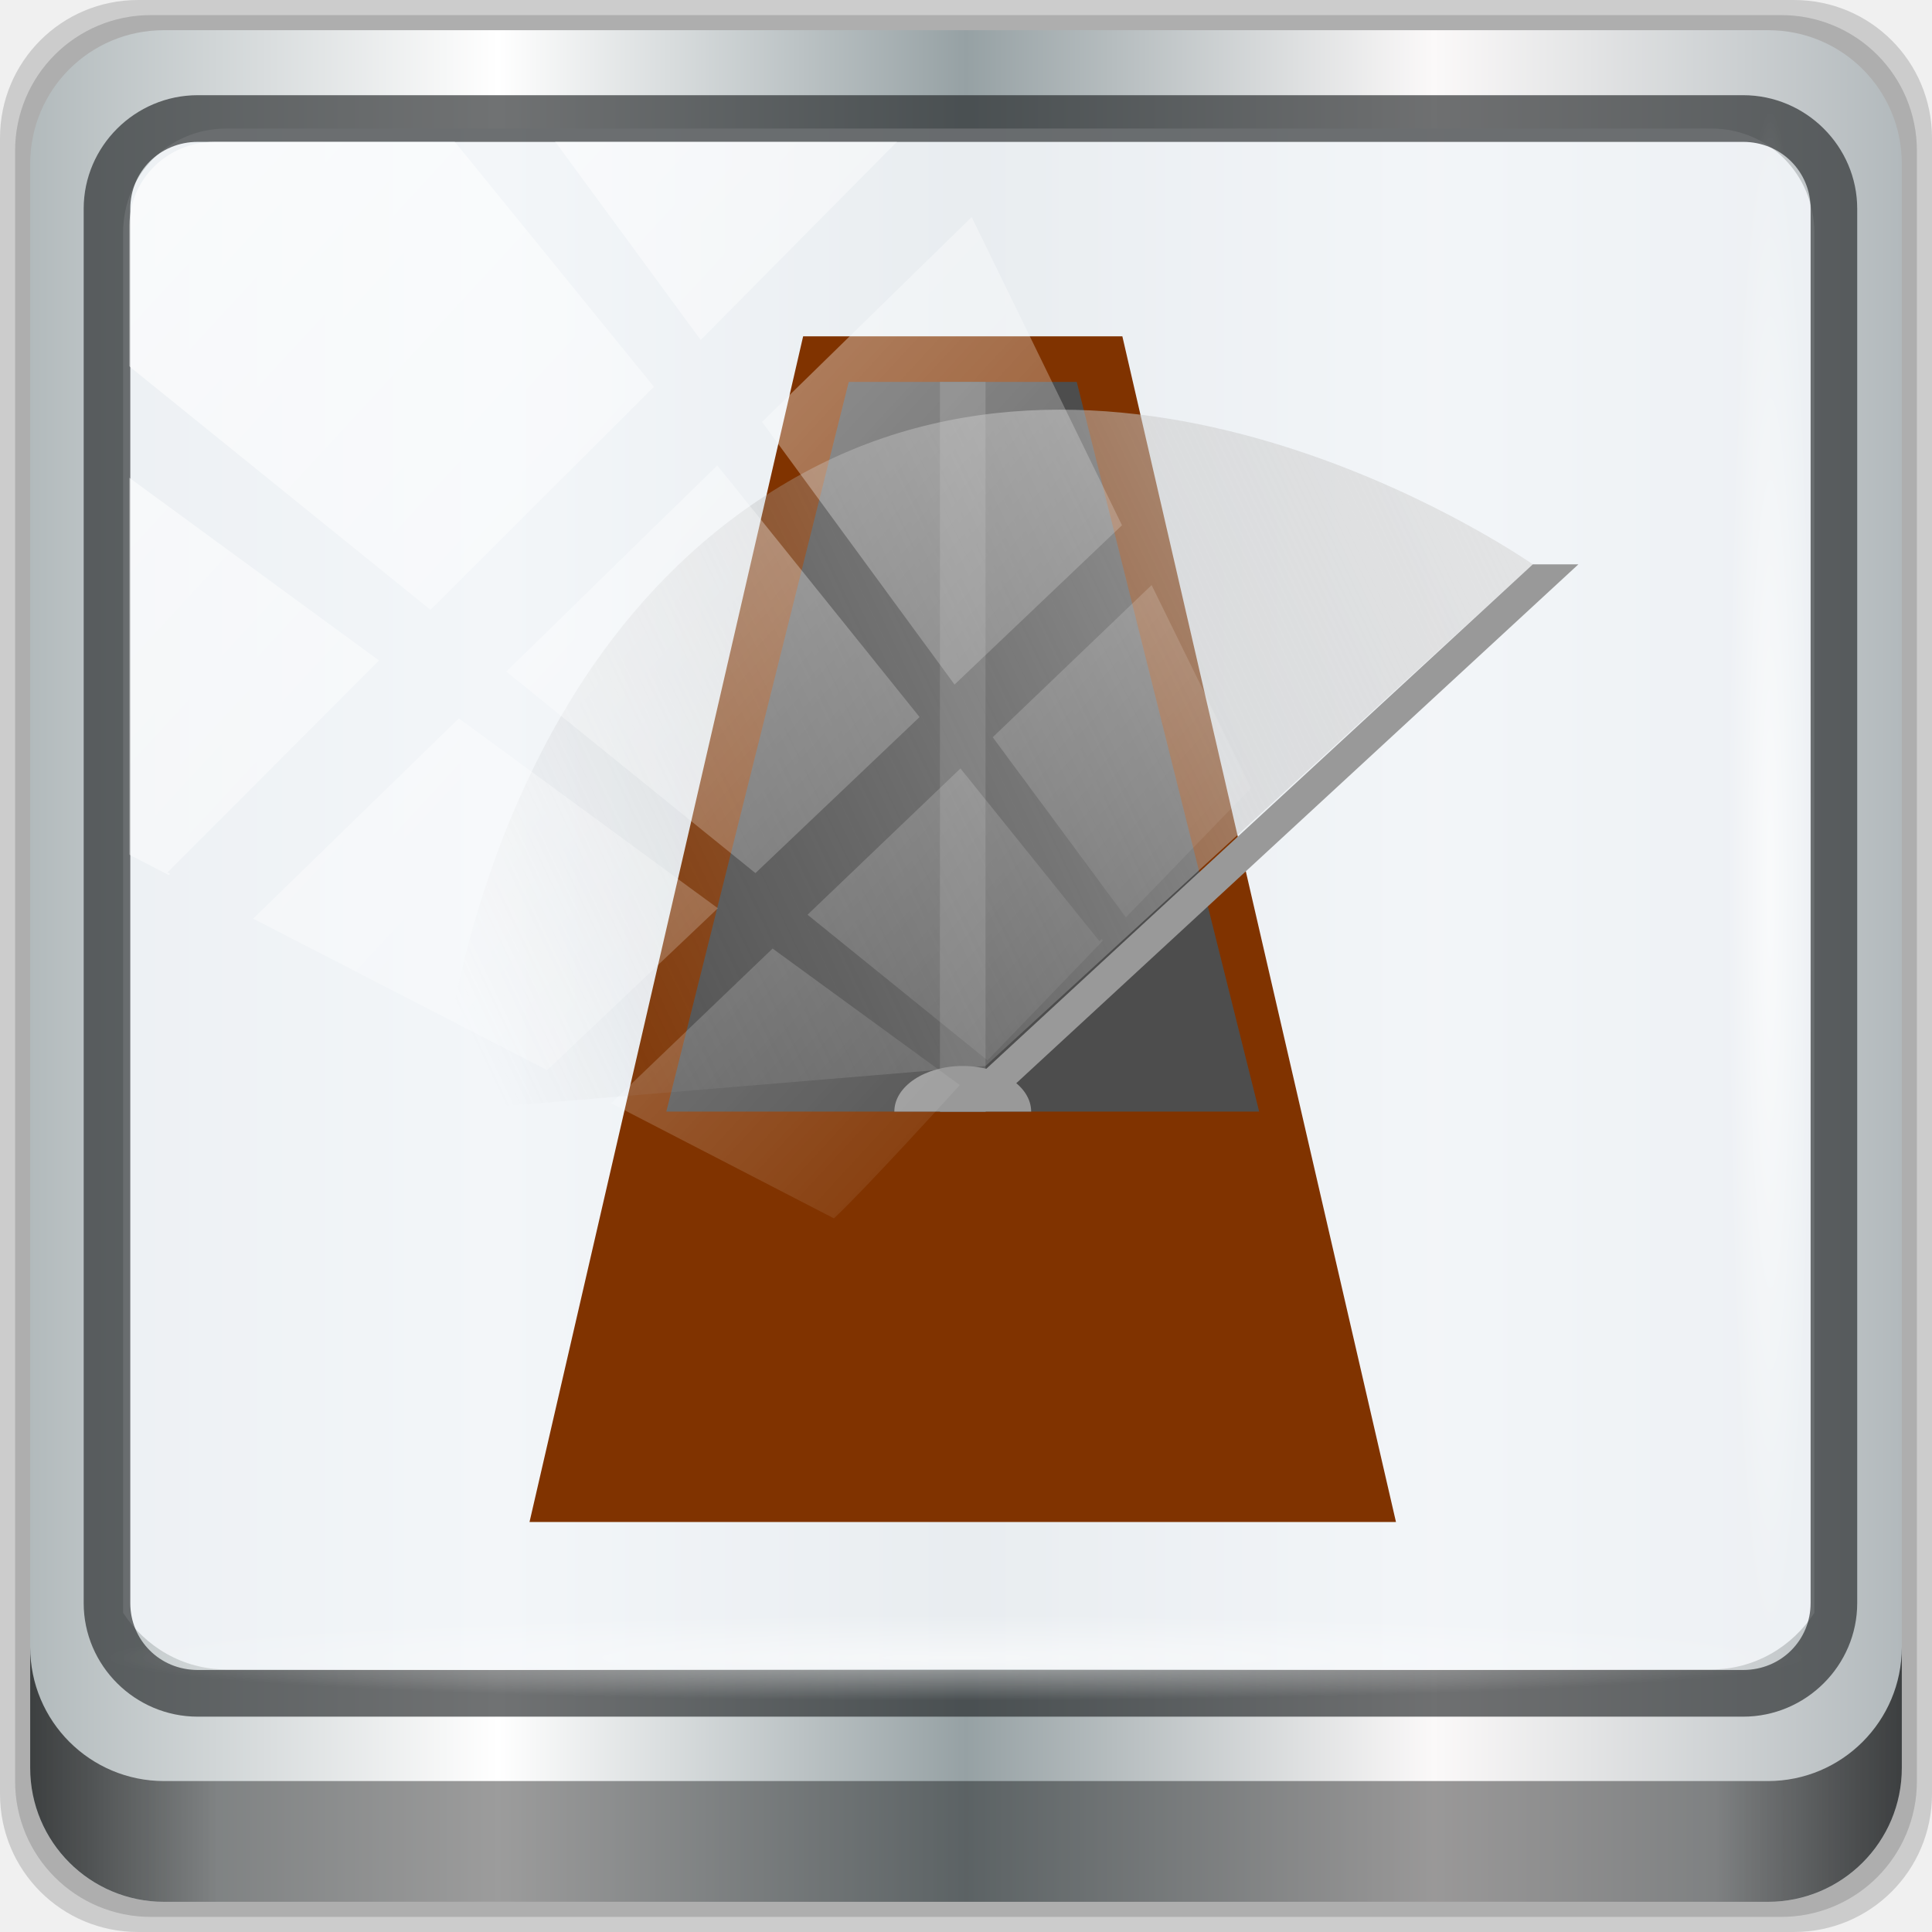
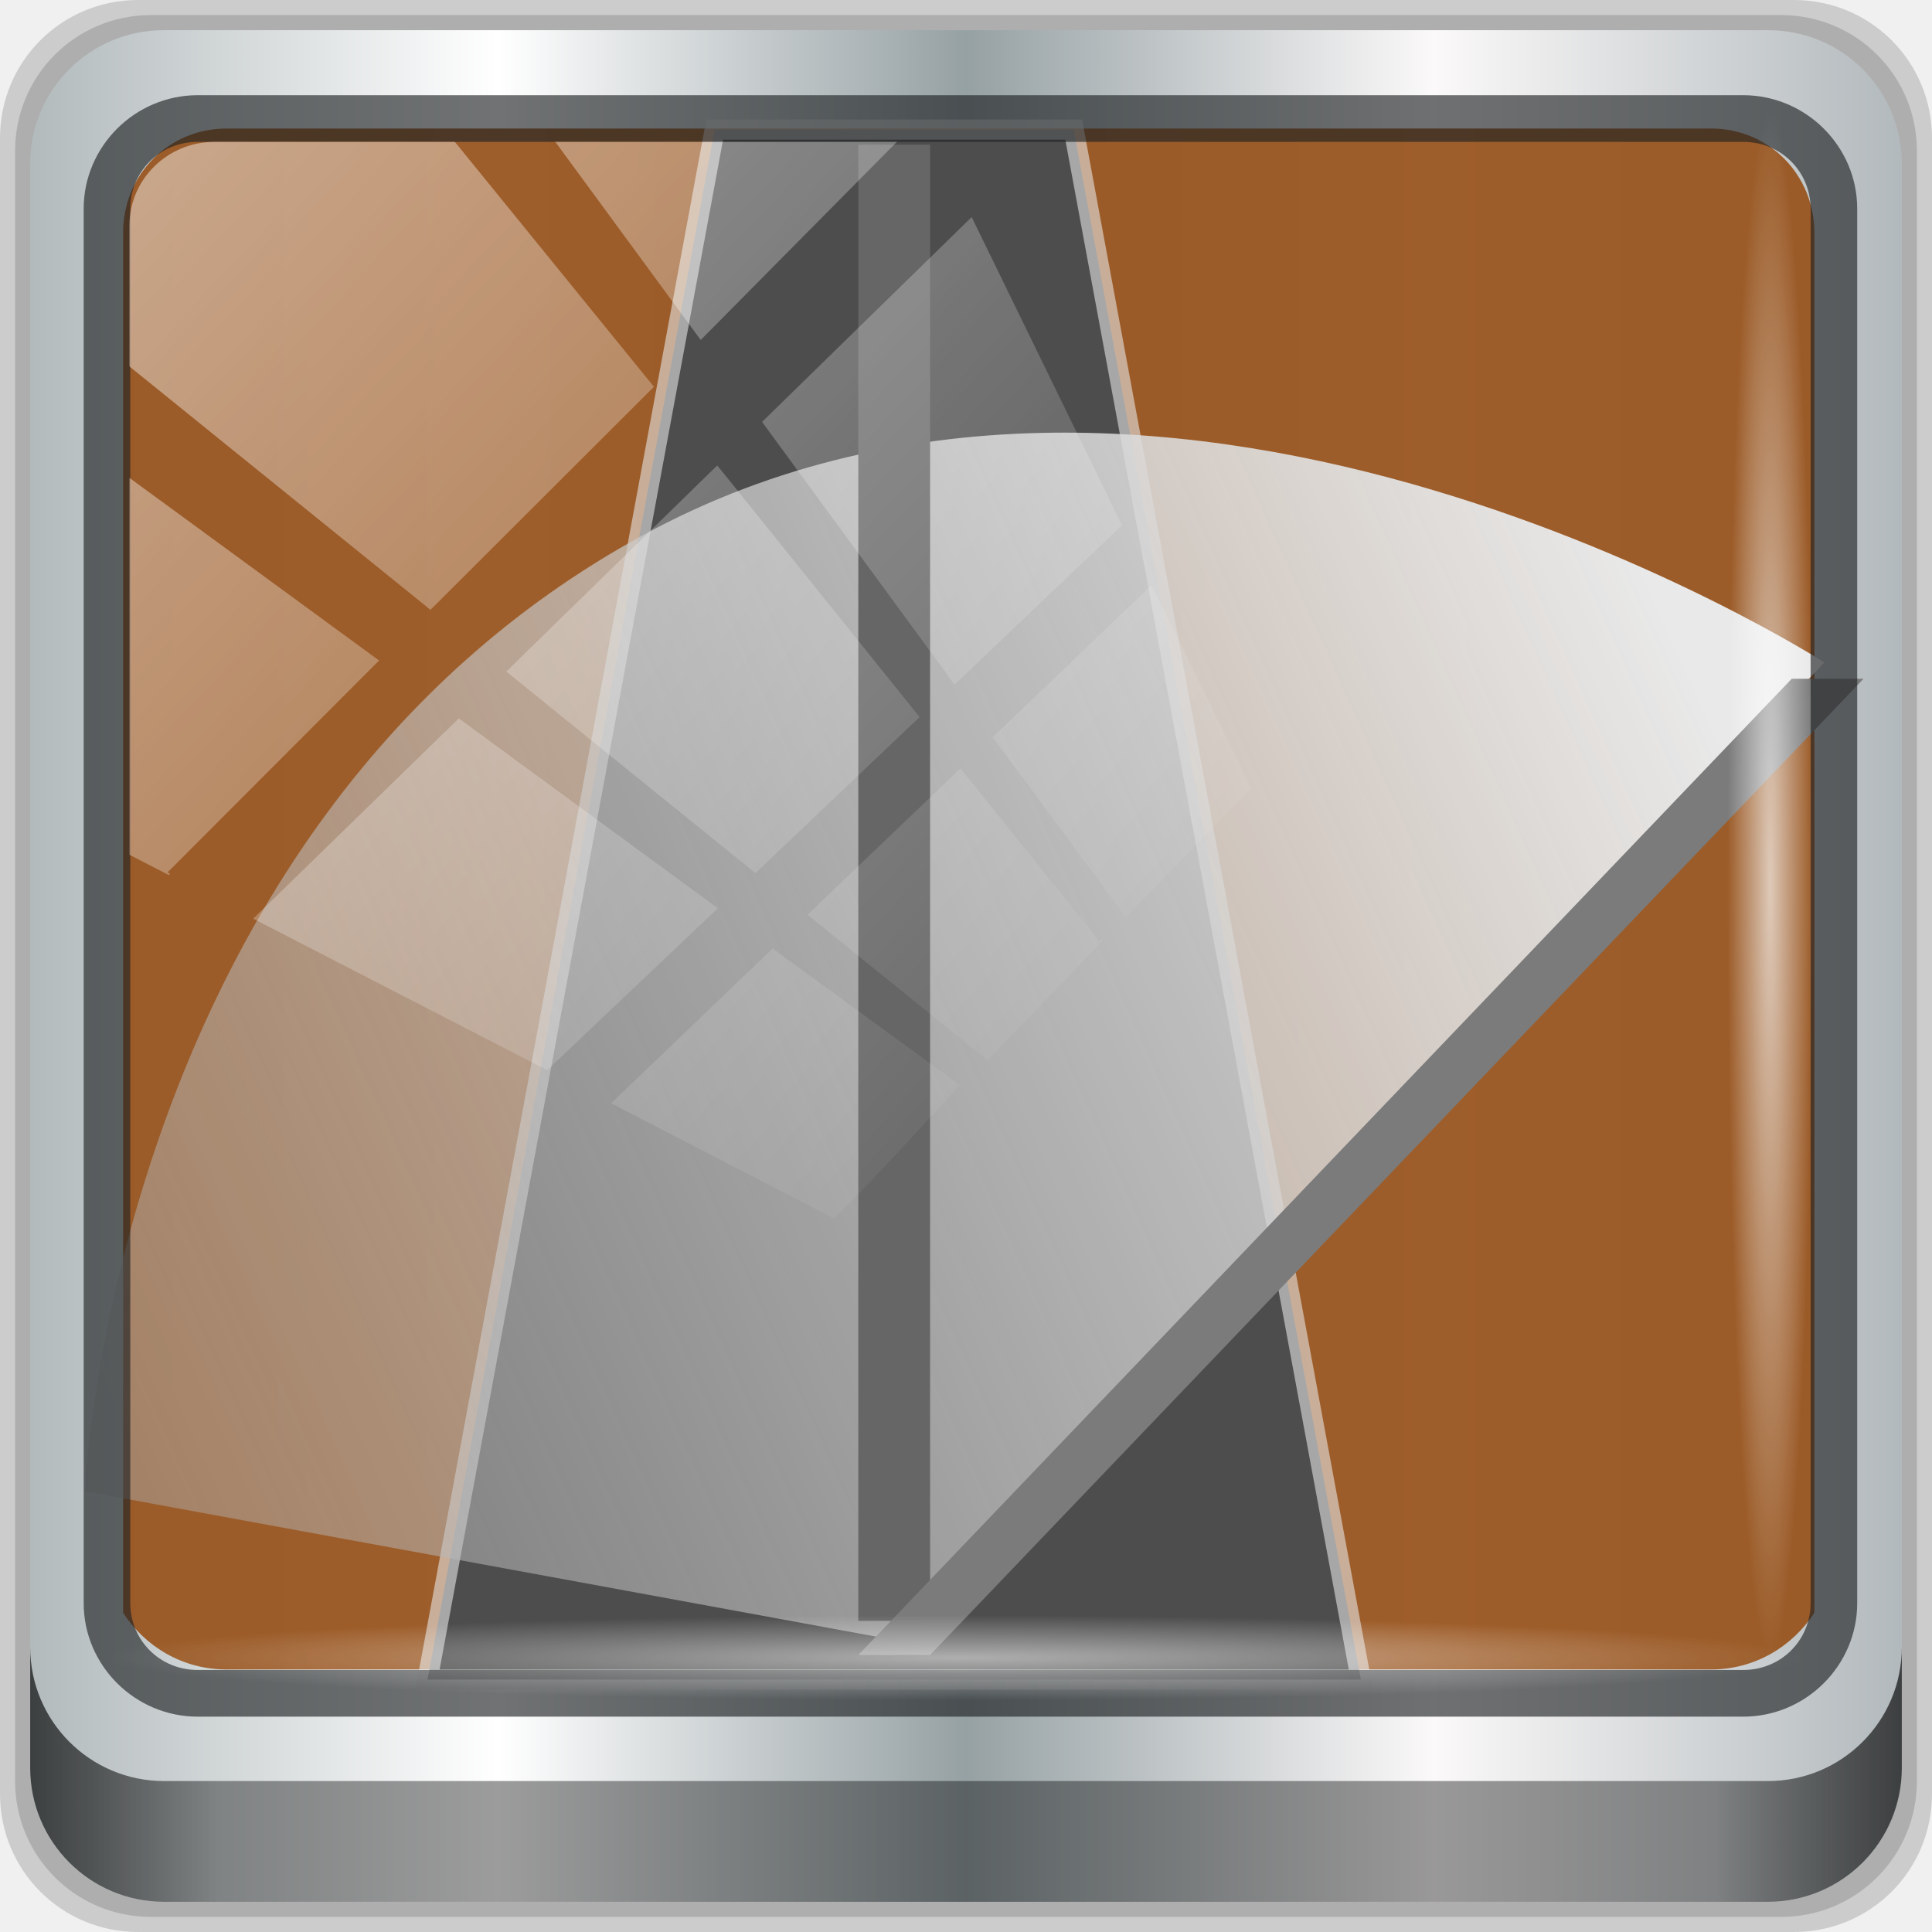
<svg xmlns="http://www.w3.org/2000/svg" xmlns:xlink="http://www.w3.org/1999/xlink" viewBox="0 0 48 48" version="1.1" id="svg46">
  <defs id="defs12">
    <linearGradient id="linearGradient3003" y1="1" x2="0" y2="47" gradientUnits="userSpaceOnUse">
      <stop style="stop-color:#eb892d;stop-opacity:1" id="stop2" />
      <stop offset="1" style="stop-color:#e97f1b;stop-opacity:1" id="stop4" />
    </linearGradient>
    <linearGradient id="linearGradient3073" x1="37" y1="14" x2="14" y2="25" gradientUnits="userSpaceOnUse">
      <stop style="stop-color:#dcdcdc;stop-opacity:0.706" id="stop7" />
      <stop offset="1" style="stop-color:#969696;stop-opacity:0" id="stop9" />
    </linearGradient>
    <linearGradient xlink:href="#linearGradient6139-0" id="linearGradient4071" gradientUnits="userSpaceOnUse" gradientTransform="matrix(0.5535714,0,0,0.5535713,-2.571429,-2.017857)" x1="6" y1="47" x2="90" y2="47" />
    <linearGradient id="linearGradient6139-0">
      <stop id="stop6141-2" offset="0" style="stop-color:#b2babc;stop-opacity:1" />
      <stop style="stop-color:#ffffff;stop-opacity:1;" offset="0.25" id="stop6151-0" />
      <stop style="stop-color:#96a1a4;stop-opacity:1" offset="0.5" id="stop6147-1" />
      <stop id="stop6149-4" offset="0.75" style="stop-color:#fbf9f9;stop-opacity:1;" />
      <stop id="stop6143-4" offset="1" style="stop-color:#b2b9bc;stop-opacity:1" />
    </linearGradient>
    <linearGradient gradientTransform="scale(0.5)" xlink:href="#linearGradient3832-0-6-1-1" id="linearGradient4129" x1="1.5" y1="88.172" x2="94.5" y2="88.172" gradientUnits="userSpaceOnUse" />
    <linearGradient id="linearGradient3832-0-6-1-1">
      <stop style="stop-color:#000000;stop-opacity:1;" offset="0" id="stop3834-6-3-7-1" />
      <stop id="stop3872-2-4" offset="0.1" style="stop-color:#000000;stop-opacity:0.588;" />
      <stop style="stop-color:#000000;stop-opacity:0.588;" offset="0.9" id="stop3844-6-2-7-6" />
      <stop style="stop-color:#000000;stop-opacity:1;" offset="1" id="stop3836-5-0-2-9" />
    </linearGradient>
    <radialGradient xlink:href="#linearGradient3737" id="radialGradient7462" gradientUnits="userSpaceOnUse" gradientTransform="matrix(0.4875669,0,0,0.02459536,16.94935,40.08335)" cx="13.948" cy="44.893" fx="13.948" fy="44.893" r="43.199" />
    <linearGradient id="linearGradient3737">
      <stop offset="0" style="stop-color:#ffffff;stop-opacity:1" id="stop3739" />
      <stop offset="1" style="stop-color:#ffffff;stop-opacity:0" id="stop3741" />
    </linearGradient>
    <radialGradient xlink:href="#linearGradient3737" id="radialGradient7464" gradientUnits="userSpaceOnUse" gradientTransform="matrix(0.4441633,0,0,0.02459536,15.77225,-45.08415)" cx="13.948" cy="44.893" fx="13.948" fy="44.893" r="43.199" />
    <linearGradient xlink:href="#linearGradient3737" id="linearGradient4767" gradientUnits="userSpaceOnUse" x1="2.771" y1="-28.642" x2="50.528" y2="14.514" />
    <clipPath id="clipPath4156-4-1" clipPathUnits="userSpaceOnUse">
      <path id="path4158-0-8" d="m 27.046,-55.695 -14.214,13.321 h 0.061 l 15.653,21.771 10.231,-10.546 C 38.562,-32.302 27.468,-54.819 27.046,-55.695 Z M 9.647,-39.383 -5.241,-25.321 15.988,-7.806 26.372,-18.383 Z m 31.491,12.951 -9.741,9.714 8.945,12.458 7.781,-7.555 z m -49.84,4.379 -13.754,12.982 26.283,13.846 0.061,-0.062 -0.123,-0.062 L 13.599,-5.401 -8.702,-22.053 Z m 38.015,7.401 -9.803,9.775 11.579,9.559 7.628,-7.401 -8.669,-11.009 z m 20.187,5.674 -7.383,7.216 6.188,8.542 5.82,-6.137 z m -32.195,6.322 -9.557,9.498 13.662,7.185 7.934,-7.678 z m 23.312,2.374 -7.107,6.938 8.363,6.907 5.361,-5.674 -0.061,-0.092 -0.092,0.123 -6.464,-8.203 z m -8.73,8.542 -7.505,7.339 10.354,5.458 c 1.397,-1.321 5.675,-6.123 5.851,-6.322 z" style="opacity:0.6;fill:#ffffff;fill-opacity:1;stroke:none" />
    </clipPath>
    <linearGradient id="ButtonShadow-16" gradientTransform="scale(1.005865,0.994169)" x1="45.448" y1="92.54" x2="45.448" y2="7.017" gradientUnits="userSpaceOnUse">
      <stop style="stop-color:#000000;stop-opacity:1;" offset="0" id="stop3750-6" />
      <stop style="stop-color:#000000;stop-opacity:0.588;" offset="1" id="stop3752-4" />
    </linearGradient>
    <clipPath clipPathUnits="userSpaceOnUse" id="clipPath4355-7">
      <rect style="fill:#ffffff;fill-opacity:1;fill-rule:nonzero;stroke:none" id="rect4357-5" width="84" height="80" x="6" y="6" rx="6" ry="6" />
    </clipPath>
    <clipPath clipPathUnits="userSpaceOnUse" id="clipPath4355-9">
      <rect style="fill:#ffffff;fill-opacity:1;fill-rule:nonzero;stroke:none" id="rect4357-1" width="84" height="80" x="6" y="6" rx="6" ry="6" />
    </clipPath>
    <clipPath clipPathUnits="userSpaceOnUse" id="clipPath4355-1">
      <rect style="fill:#ffffff;fill-opacity:1;fill-rule:nonzero;stroke:none" id="rect4357-9" width="84" height="80" x="6" y="6" rx="6" ry="6" />
    </clipPath>
    <clipPath clipPathUnits="userSpaceOnUse" id="clipPath3943-52-0">
      <path id="path3945-4-1" d="m 69.781,20.844 -5,3.438 c 5.587,5.537 9,13.328 9,21.812 0,8.434 -3.377,16.096 -8.906,21.625 l 5,3.438 C 76.078,64.576 80,55.844 80,46.094 c 2e-6,-9.797 -3.963,-18.66 -10.219,-25.25 z M 40,24.062 28.906,36.219 H 21.5 c -0.823,0 -1.5,0.677 -1.5,1.5 v 1 14.844 1 c 0,0.823 0.684,1.61 1.5,1.5 h 7.406 L 40,68 V 66 26.062 Z m 20.594,3.281 -5,3.438 L 55.5,30.875 c 3.938,3.89 6.406,9.25 6.406,15.219 0,5.921 -2.43,11.148 -6.312,15.031 l 0.094,0.094 5.094,3.438 c 4.475,-4.908 7.25,-11.402 7.25,-18.562 0,-7.231 -2.879,-13.831 -7.438,-18.75 z m -9.25,6.5 -5.219,3.625 c 2.222,2.218 3.719,5.24 3.719,8.625 0,3.337 -1.459,6.228 -3.625,8.438 l 5.219,3.625 c 2.822,-3.237 4.531,-7.434 4.531,-12.062 0,-4.673 -1.754,-9.001 -4.625,-12.25 z" style="color:#000000;display:inline;overflow:visible;visibility:visible;opacity:0.8;fill:#ff00ff;fill-opacity:1;fill-rule:nonzero;stroke:none;stroke-width:1;marker:none;enable-background:accumulate" />
    </clipPath>
-     <linearGradient id="linearGradient3073-3" x1="37" y1="14" x2="14" y2="25" gradientUnits="userSpaceOnUse">
-       <stop style="stop-color:#dcdcdc;stop-opacity:0.706" id="stop7-6" />
-       <stop offset="1" style="stop-color:#969696;stop-opacity:0" id="stop9-7" />
+     <linearGradient id="linearGradient3073-3" x1="37" y1="14" x2="14" y2="25" gradientUnits="userSpaceOnUse" gradientTransform="matrix(1.132986,0,0,1.132986,-64.65254,24.39635)">
+       <stop style="stop-color:#e9e9e9;stop-opacity:1" id="stop7-6" />
+       <stop offset="1" style="stop-color:#b0b0b0;stop-opacity:0.461" id="stop9-7" />
    </linearGradient>
+     <linearGradient xlink:href="#linearGradient3073-3" id="linearGradient927" gradientUnits="userSpaceOnUse" gradientTransform="matrix(1.132986,0,0,1.132986,-64.65254,24.39635)" x1="36.088" y1="15.026" x2="14" y2="25" />
  </defs>
  <path style="display:inline;opacity:0.15;fill:#000000;fill-opacity:1;fill-rule:nonzero;stroke:none;stroke-width:0.5" d="M 44.571,0 H 3.429 C 1.529,0 2.0851044e-7,1.529 2.0851044e-7,3.429 V 44.571 C 2.0851044e-7,46.471 1.529,48 3.429,48 H 44.571 C 46.471,48 48,46.471 48,44.571 V 3.429 C 48,1.529 46.471,0 44.571,0 Z" id="path3288" />
  <path id="path4085" d="M 44.25,0.375 H 3.75 c -1.87,0 -3.375,1.505 -3.375,3.375 V 44.25 c 0,1.87 1.505,3.375 3.375,3.375 H 44.25 C 46.12,47.625 47.625,46.12 47.625,44.25 V 3.75 C 47.625,1.88 46.12,0.375 44.25,0.375 Z" style="display:inline;opacity:0.15;fill:#000000;fill-opacity:1;fill-rule:nonzero;stroke:none;stroke-width:0.5" />
  <path style="display:inline;fill:url(#linearGradient4071);fill-opacity:1;fill-rule:nonzero;stroke:none;stroke-width:0.5" d="M 43.929,0.75 H 4.071 C 2.231,0.75 0.75,2.231 0.75,4.071 V 43.929 c 0,1.84 1.481,3.321 3.321,3.321 H 43.929 c 1.84,0 3.321,-1.481 3.321,-3.321 V 4.071 C 47.25,2.231 45.769,0.75 43.929,0.75 Z" id="rect4251-1" />
-   <path style="display:inline;opacity:0.9;fill:#f2f5f8;fill-opacity:1;fill-rule:nonzero;stroke:none;stroke-width:0.515" d="m 5.621,3.194 c -1.428,0 -2.562,1.144 -2.562,2.586 v 10.714 3.62 19.957 c 0.549,0.842 1.484,1.406 2.562,1.406 h 2.05 32.794 2.05 c 1.078,0 2.013,-0.564 2.562,-1.406 V 20.112 16.493 5.779 c 0,-1.441 -1.134,-2.586 -2.562,-2.586 z" id="path3400-6" />
+   <path style="display:inline;opacity:0.95;fill:#995621;fill-opacity:1;fill-rule:nonzero;stroke:none;stroke-width:0.515" d="m 5.621,3.194 c -1.428,0 -2.562,1.144 -2.562,2.586 v 10.714 3.62 19.957 c 0.549,0.842 1.484,1.406 2.562,1.406 h 2.05 32.794 2.05 c 1.078,0 2.013,-0.564 2.562,-1.406 V 20.112 16.493 5.779 c 0,-1.441 -1.134,-2.586 -2.562,-2.586 z" id="path3400-6" />
+   <g transform="matrix(1.574453,0,0,1.574453,80.30467,-46.51991)" style="stroke-width:0.635" id="g889">
+     <path id="path34" style="fill:#4d4d4d;stroke:#e9e9e9;stroke-width:0.318;stroke-opacity:0.58;stroke-miterlimit:4;stroke-dasharray:none" d="m -39.727,31.592 h 5.665 l 4.532,24.458 h -14.729 z" />
+     <path id="path38" style="fill:url(#linearGradient927);fill-opacity:1;stroke:none;stroke-width:0.72" d="m -40.86,37.992 c 8.386,-4.577 18.644,2.008 18.644,2.008 L -36.845,55.434 -49.665,53.079 c 0,0 0.419,-10.512 8.806,-15.087 z" />
+     <path id="path36" style="fill:#666666;stroke:none;stroke-width:0.72" d="m -37.461,55.124 v -23.295 h 1.133 v 23.295 z" />
+     <path id="path40" style="fill:#7b7b7b;stroke:none;stroke-width:0.72;fill-opacity:1" d="M -37.461,55.663 -22.732,40.258 h 1.133 l -14.729,15.404" />
+   </g>
  <path id="path4989" d="m 4.913,2.365 c -1.558,0 -2.834,1.27 -2.834,2.823 V 39.827 c 0,1.553 1.276,2.823 2.834,2.823 H 43.308 c 1.558,0 2.834,-1.27 2.834,-2.823 V 5.188 c 0,-1.553 -1.276,-2.823 -2.834,-2.823 z m 0,1.16 H 43.308 c 0.944,0 1.676,0.74 1.676,1.663 V 39.827 c 0,0.923 -0.732,1.663 -1.676,1.663 H 4.913 c -0.944,0 -1.676,-0.74 -1.676,-1.663 V 5.188 c 0,-0.923 0.732,-1.663 1.676,-1.663 z" style="color:#000000;font-style:normal;font-variant:normal;font-weight:normal;font-stretch:normal;font-size:medium;line-height:normal;font-family:Sans;-inkscape-font-specification:Sans;text-indent:0;text-align:start;text-decoration:none;text-decoration-line:none;letter-spacing:normal;word-spacing:normal;text-transform:none;writing-mode:lr-tb;direction:ltr;baseline-shift:baseline;text-anchor:start;display:inline;overflow:visible;visibility:visible;fill:#1f2224;fill-opacity:0.633;stroke:none;stroke-width:1.188;marker:none;enable-background:accumulate" />
  <path style="display:inline;opacity:0.658;fill:url(#linearGradient4129);fill-opacity:1;fill-rule:nonzero;stroke:none;stroke-width:0.5" d="m 0.75,40.922 v 3 c 0,1.84 1.488,3.328 3.328,3.328 H 43.922 C 45.762,47.25 47.25,45.762 47.25,43.922 v -3 C 47.25,42.762 45.762,44.25 43.922,44.25 H 4.078 c -1.84,0 -3.328,-1.488 -3.328,-3.328 z" id="path4118" />
  <rect style="opacity:0.55;fill:url(#radialGradient7462);fill-opacity:1;stroke:none;stroke-width:0.5" id="rect4131" width="42.125" height="2.125" x="2.687" y="40.125" rx="0" ry="2.125" />
  <rect ry="2.125" rx="0" y="-45.043" x="2.78" height="2.125" width="38.375" id="rect4141" style="opacity:0.669;fill:url(#radialGradient7464);fill-opacity:1;stroke:none;stroke-width:0.5" transform="rotate(90)" />
-   <g id="g44" transform="matrix(1.132986,0,0,1.132986,-3.838983,-1.840939)">
-     <path d="m 21,9 h 7 l 6,26 H 15 Z" style="fill:#803300;stroke:none" id="path32" />
-     <path d="m 22,10 h 5 l 4,16 H 18 Z" style="fill:#4d4d4d;stroke:none" id="path34" />
-     <path d="M 24,26 V 10 h 1 v 16 z" style="fill:#666666;stroke:none" id="path36" />
-     <path d="m 21,12 c 7.402,-4.04 16,2 16,2 L 25,25 13,26 c 0,0 0.598,-9.962 8,-14 z" style="fill:url(#linearGradient3073-3);fill-opacity:1;stroke:none" id="path38" />
-     <path d="M 24,26 37,14 h 1 L 25,26" style="fill:#999999;stroke:none" id="path40" />
-     <path transform="matrix(1.5,0,0,1,9.5,-1)" d="m 9,27 a 1,1 0 0 1 1,-1 1,1 0 0 1 1,1 h -1 z" style="fill:#999999;fill-opacity:1;stroke:none" id="path42" />
-   </g>
-   <rect transform="matrix(0.5346225,0,0,0.5238415,2.147612,19.23949)" style="opacity:0.65;fill:url(#linearGradient4767);fill-opacity:1;stroke:none" id="rect4146" width="75.966" height="69.024" x="2" y="-30" rx="3.957" ry="3.957" clip-path="url(#clipPath4156-4-1)" />
+   <g id="g882" transform="matrix(1.574453,0,0,1.574453,32.33987,-61.44507)" style="stroke-width:0.635" />
+   <rect transform="matrix(0.5346225,0,0,0.5238415,2.147612,19.23949)" style="opacity:0.455;fill:url(#linearGradient4767);fill-opacity:1;stroke:none" id="rect4146" width="75.966" height="69.024" x="2" y="-30" rx="3.957" ry="3.957" clip-path="url(#clipPath4156-4-1)" />
</svg>
